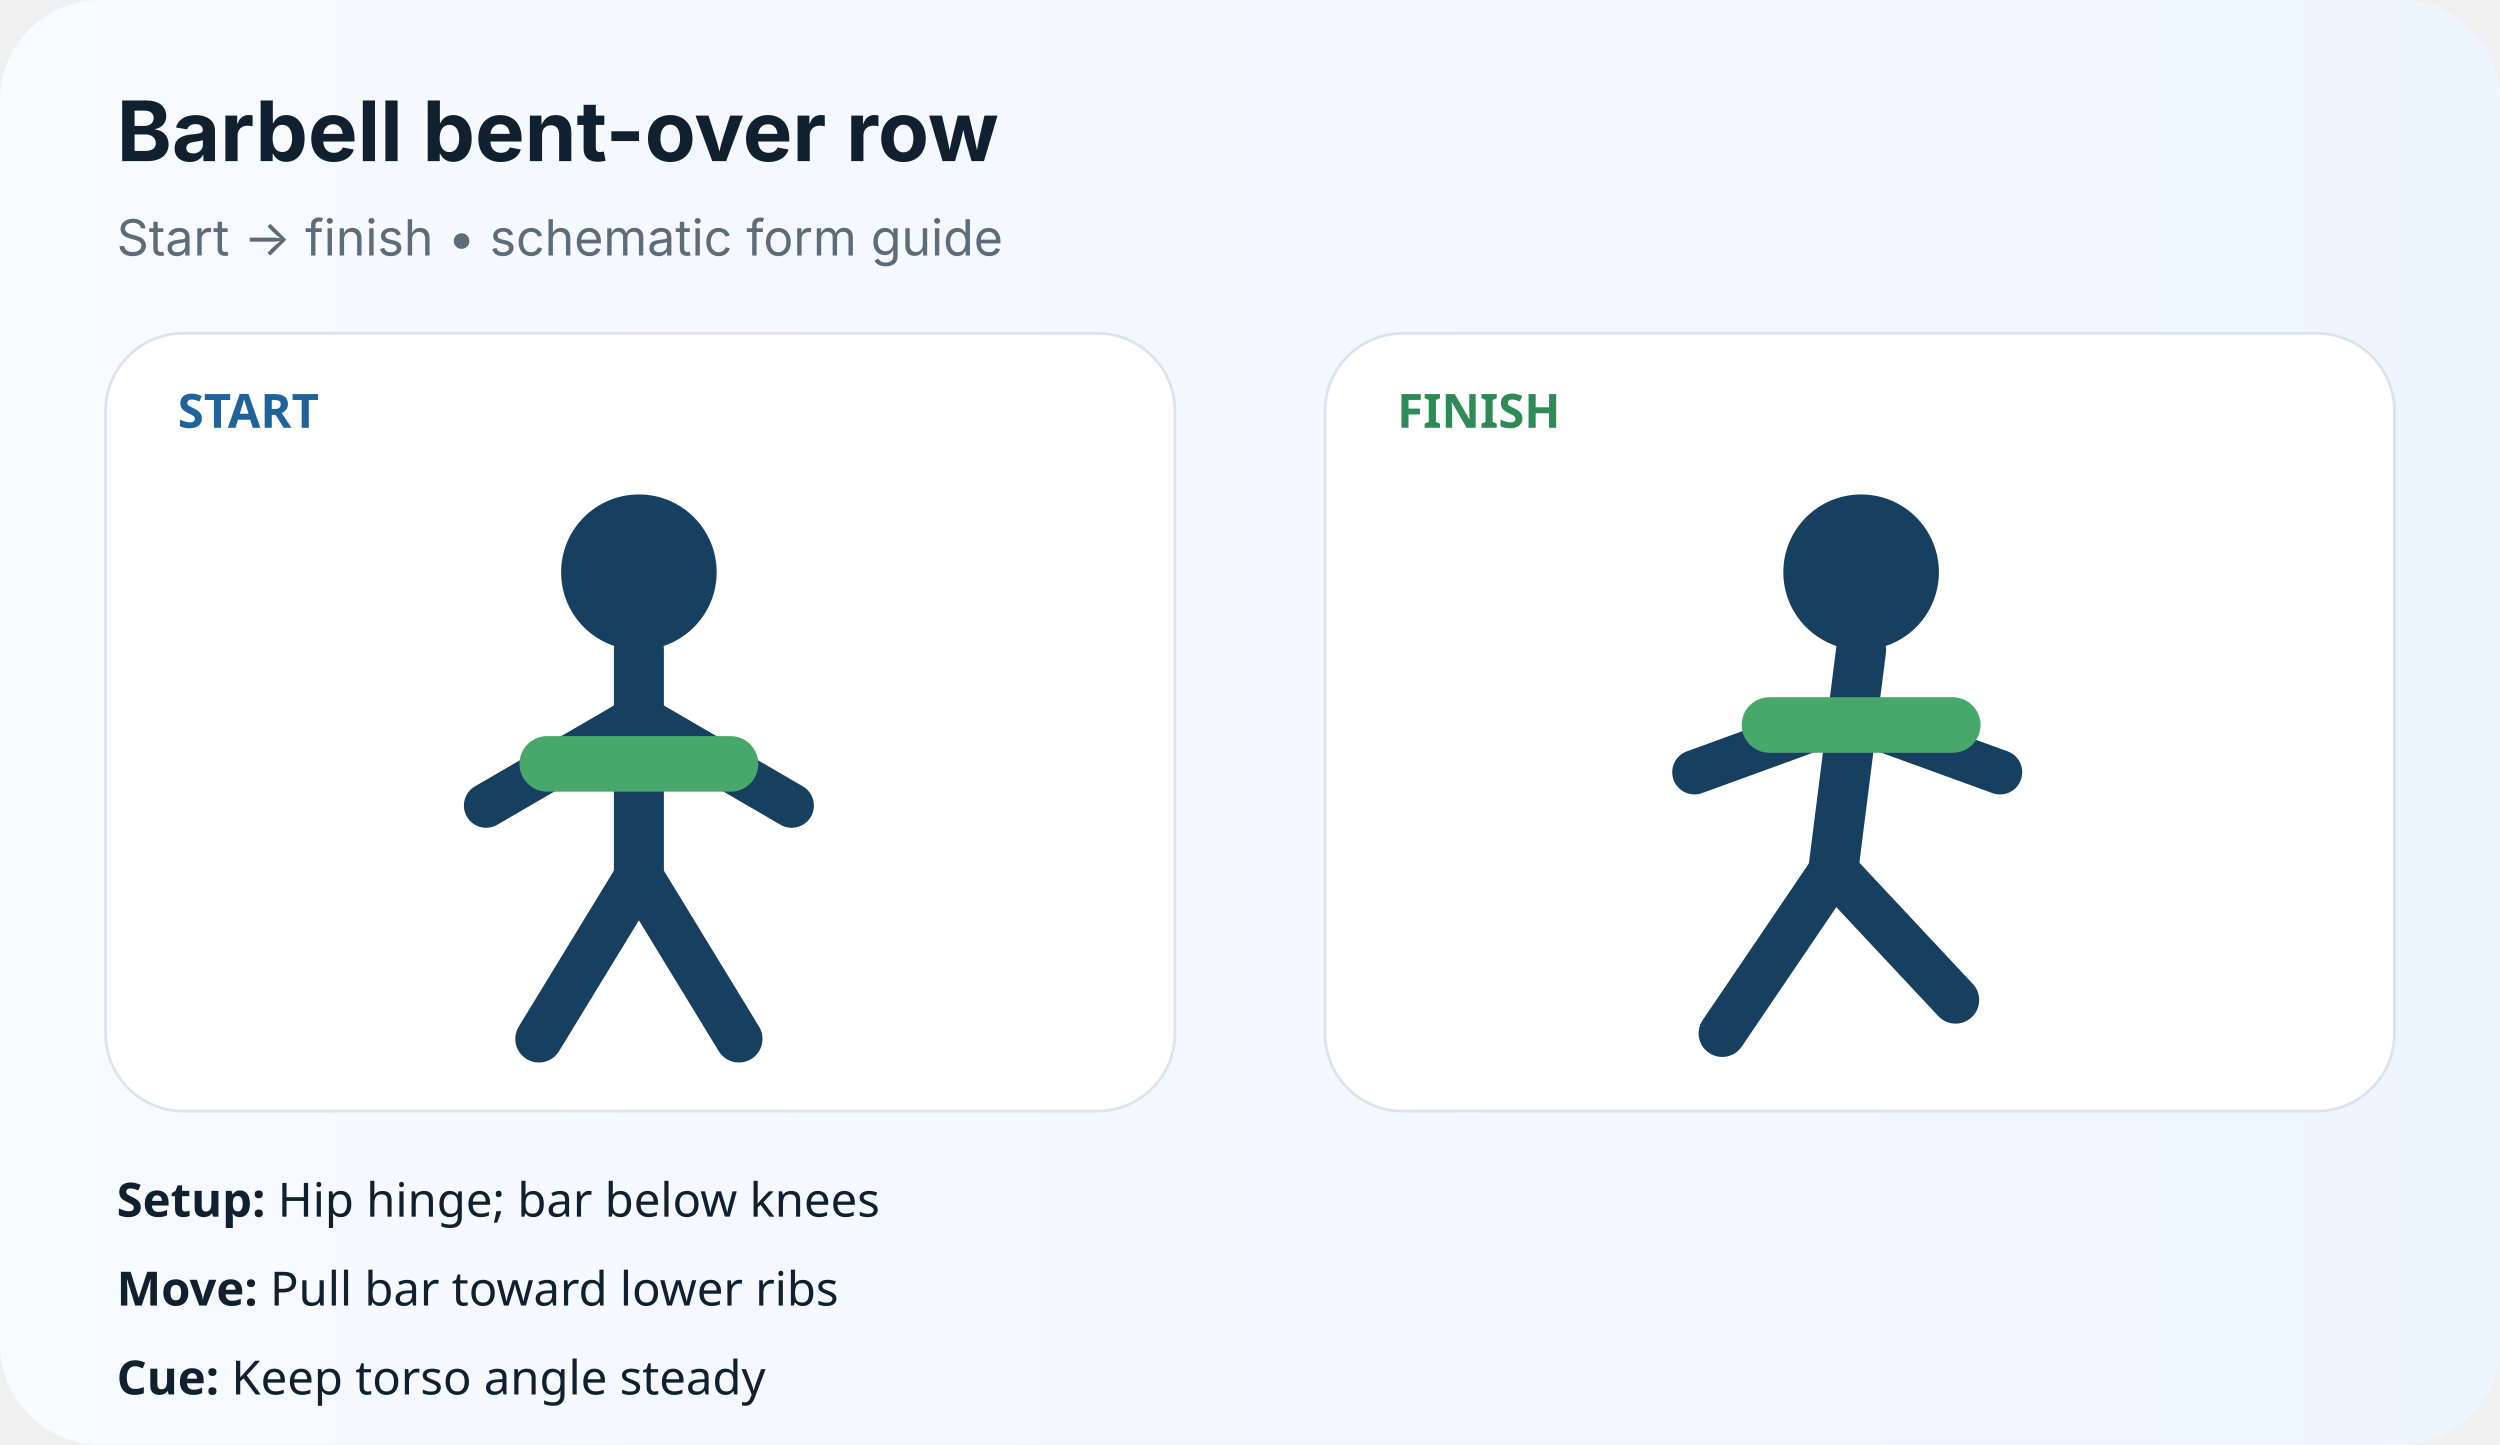
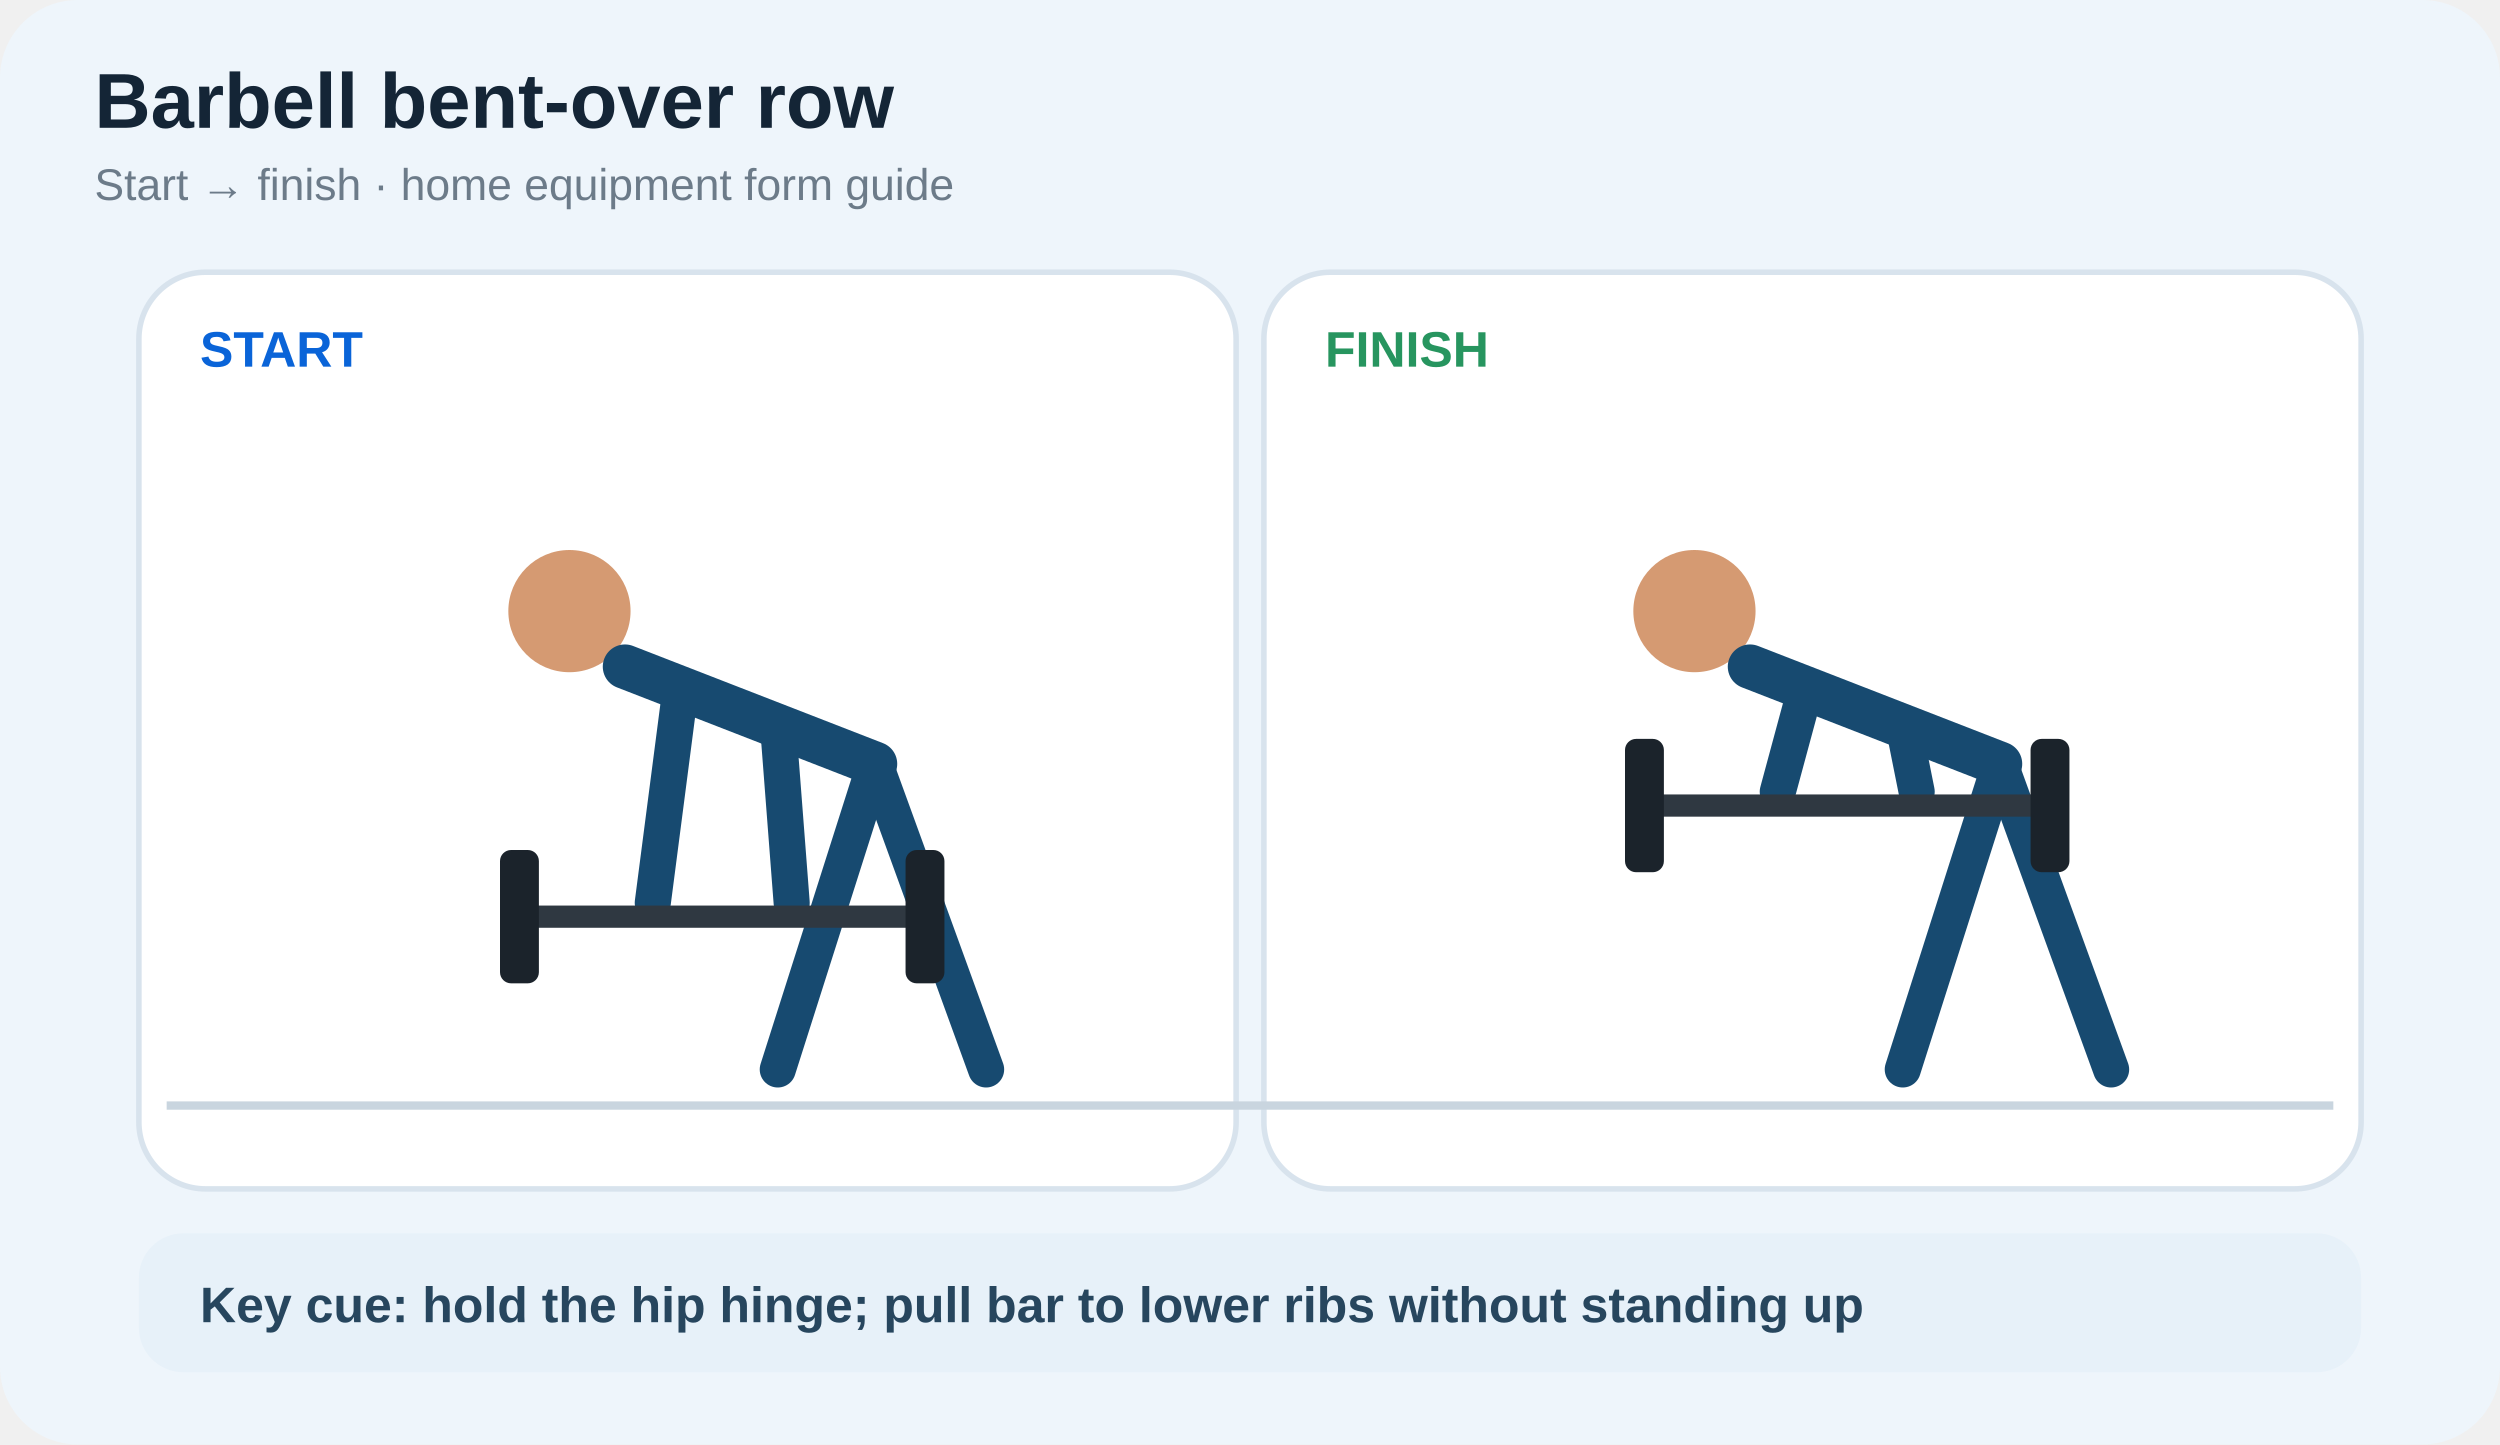
<svg xmlns="http://www.w3.org/2000/svg" width="900" height="520" viewBox="0 0 900 520">
-   <defs>
-     <linearGradient id="bg" x1="0" x2="1">
-       <stop stop-color="#f8fbff" />
-       <stop offset="1" stop-color="#edf5ff" />
-     </linearGradient>
-   </defs>
-   <rect width="900" height="520" rx="36" fill="url(#bg)" />
-   <text x="42" y="58" font-family="-apple-system,BlinkMacSystemFont,Segoe UI,sans-serif" font-size="30" font-weight="700" fill="#10202f">Barbell bent-over row</text>
-   <text x="42" y="92" font-family="-apple-system,BlinkMacSystemFont,Segoe UI,sans-serif" font-size="18" fill="#5e6b78">Start → finish • schematic form guide</text>
-   <rect x="38" y="120" width="385" height="280" rx="28" fill="#fff" stroke="#d9e4ee" />
-   <rect x="477" y="120" width="385" height="280" rx="28" fill="#fff" stroke="#d9e4ee" />
-   <text x="64" y="154" font-family="sans-serif" font-size="17" font-weight="700" fill="#20639b">START</text>
-   <text x="503" y="154" font-family="sans-serif" font-size="17" font-weight="700" fill="#2e8b57">FINISH</text>
-   <circle cx="230" cy="206" r="28" fill="#173f5f" />
-   <line x1="230" y1="234" x2="230" y2="315" stroke="#173f5f" stroke-width="18" stroke-linecap="round" />
-   <line x1="230" y1="258" x2="175" y2="290" stroke="#173f5f" stroke-width="16" stroke-linecap="round" />
-   <line x1="230" y1="258" x2="285" y2="290" stroke="#173f5f" stroke-width="16" stroke-linecap="round" />
-   <line x1="230" y1="315" x2="194" y2="374" stroke="#173f5f" stroke-width="17" stroke-linecap="round" />
-   <line x1="230" y1="315" x2="266" y2="374" stroke="#173f5f" stroke-width="17" stroke-linecap="round" />
-   <rect x="187" y="265" width="86" height="20" rx="10" fill="#48a86b" />
-   <circle cx="670" cy="206" r="28" fill="#173f5f" />
-   <line x1="670" y1="234" x2="660" y2="313" stroke="#173f5f" stroke-width="18" stroke-linecap="round" />
-   <line x1="665" y1="258" x2="610" y2="278" stroke="#173f5f" stroke-width="16" stroke-linecap="round" />
-   <line x1="665" y1="258" x2="720" y2="278" stroke="#173f5f" stroke-width="16" stroke-linecap="round" />
-   <line x1="660" y1="313" x2="620" y2="372" stroke="#173f5f" stroke-width="17" stroke-linecap="round" />
-   <line x1="660" y1="313" x2="704" y2="360" stroke="#173f5f" stroke-width="17" stroke-linecap="round" />
-   <rect x="627" y="251" width="86" height="20" rx="10" fill="#48a86b" />
-   <text x="42" y="438" font-family="sans-serif" font-size="17" fill="#10202f">
-     <tspan font-weight="700">Setup:</tspan> Hip hinge; bar below knees</text>
-   <text x="42" y="470" font-family="sans-serif" font-size="17" fill="#10202f">
-     <tspan font-weight="700">Move:</tspan> Pull bar toward lower ribs</text>
-   <text x="42" y="502" font-family="sans-serif" font-size="17" fill="#10202f">
-     <tspan font-weight="700">Cue:</tspan> Keep torso angle steady</text>
+   <rect width="900" height="520" rx="28" fill="#eef5fb" />
+   <text x="34" y="46" font-family="Arial" font-size="28" font-weight="700" fill="#142536">Barbell bent-over row</text>
+   <text x="34" y="72" font-family="Arial" font-size="16" fill="#6c7b89">Start → finish · home equipment form guide</text>
+   <rect x="50" y="98" width="395" height="330" rx="24" fill="#fff" stroke="#d8e3ed" stroke-width="2" />
+   <text x="72" y="132" font-family="Arial" font-size="18" font-weight="700" fill="#0a64d8">START</text>
+   <rect x="455" y="98" width="395" height="330" rx="24" fill="#fff" stroke="#d8e3ed" stroke-width="2" />
+   <text x="477" y="132" font-family="Arial" font-size="18" font-weight="700" fill="#27955f">FINISH</text>
+   <line x1="60" y1="398" x2="840" y2="398" stroke="#c9d5df" stroke-width="3" />
+   <circle cx="205" cy="220" r="22" fill="#d59a72" />
+   <line x1="225" y1="240" x2="315" y2="275" stroke="#174a70" stroke-width="16" stroke-linecap="round" />
+   <line x1="245" y1="248" x2="235" y2="325" stroke="#174a70" stroke-width="13" stroke-linecap="round" />
+   <line x1="280" y1="260" x2="285" y2="325" stroke="#174a70" stroke-width="13" stroke-linecap="round" />
+   <line x1="315" y1="275" x2="280" y2="385" stroke="#174a70" stroke-width="13" stroke-linecap="round" />
+   <line x1="315" y1="275" x2="355" y2="385" stroke="#174a70" stroke-width="13" stroke-linecap="round" />
+   <line x1="190" y1="330" x2="330" y2="330" stroke="#2f3841" stroke-width="8" />
+   <rect x="180" y="306" width="14" height="48" rx="4" fill="#1b232b" />
+   <rect x="326" y="306" width="14" height="48" rx="4" fill="#1b232b" />
+   <circle cx="610" cy="220" r="22" fill="#d59a72" />
+   <line x1="630" y1="240" x2="720" y2="275" stroke="#174a70" stroke-width="16" stroke-linecap="round" />
+   <line x1="650" y1="248" x2="640" y2="285" stroke="#174a70" stroke-width="13" stroke-linecap="round" />
+   <line x1="685" y1="260" x2="690" y2="285" stroke="#174a70" stroke-width="13" stroke-linecap="round" />
+   <line x1="720" y1="275" x2="685" y2="385" stroke="#174a70" stroke-width="13" stroke-linecap="round" />
+   <line x1="720" y1="275" x2="760" y2="385" stroke="#174a70" stroke-width="13" stroke-linecap="round" />
+   <line x1="595" y1="290" x2="735" y2="290" stroke="#2f3841" stroke-width="8" />
+   <rect x="585" y="266" width="14" height="48" rx="4" fill="#1b232b" />
+   <rect x="731" y="266" width="14" height="48" rx="4" fill="#1b232b" />
+   <rect x="50" y="444" width="800" height="50" rx="16" fill="#e7f1f9" />
+   <text x="72" y="476" font-family="Arial" font-size="18" font-weight="600" fill="#27465e">Key cue: hold the hip hinge; pull bar to lower ribs without standing up</text>
</svg>
